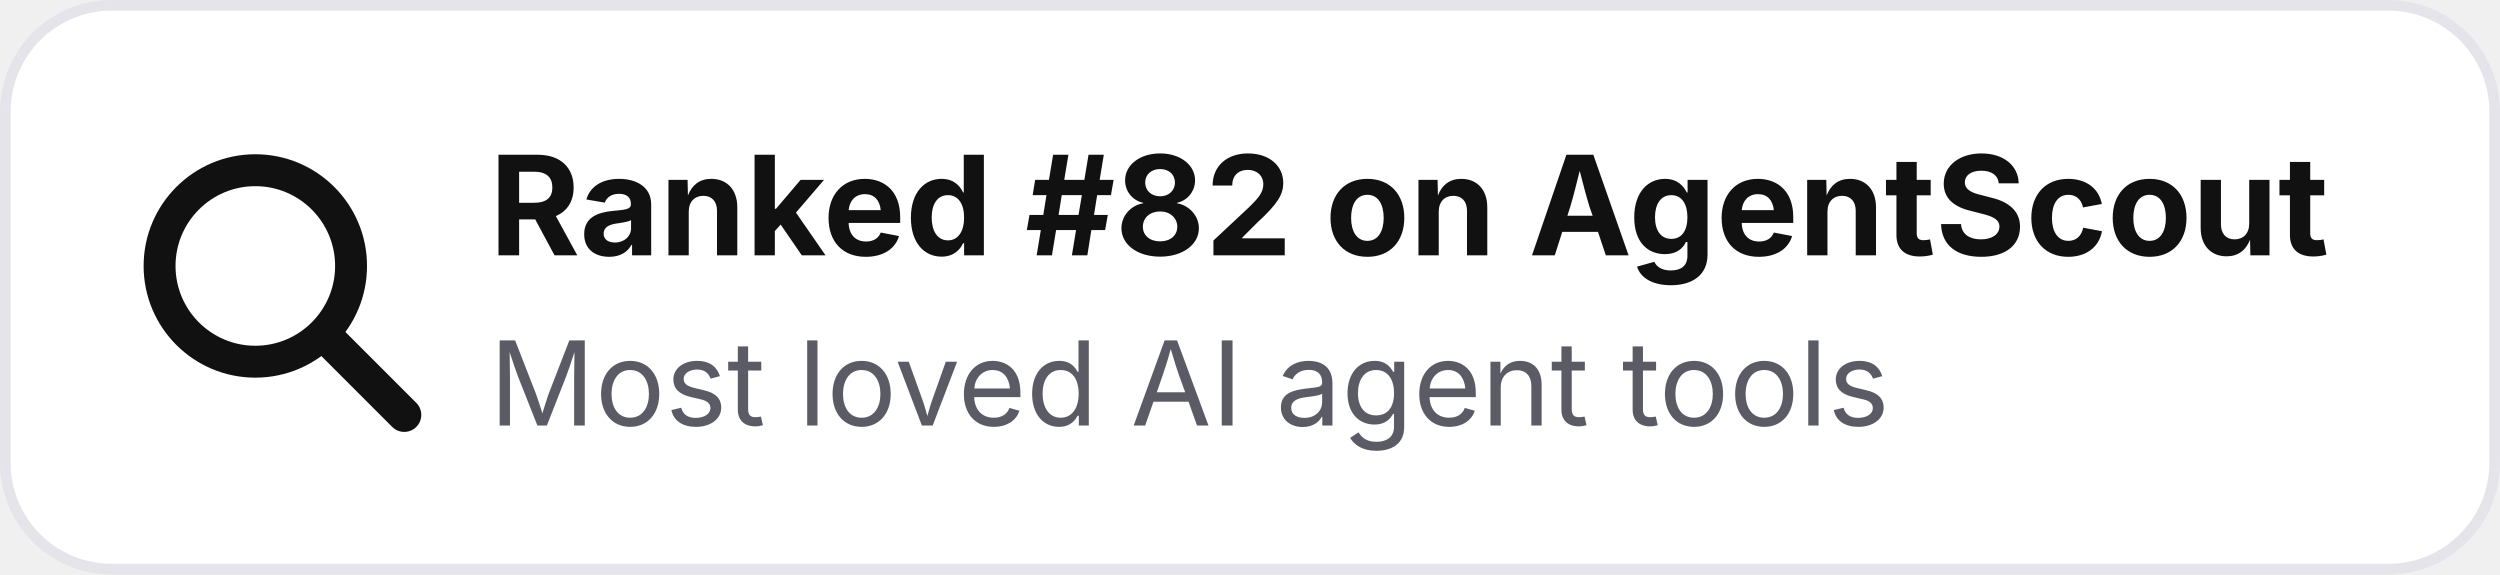
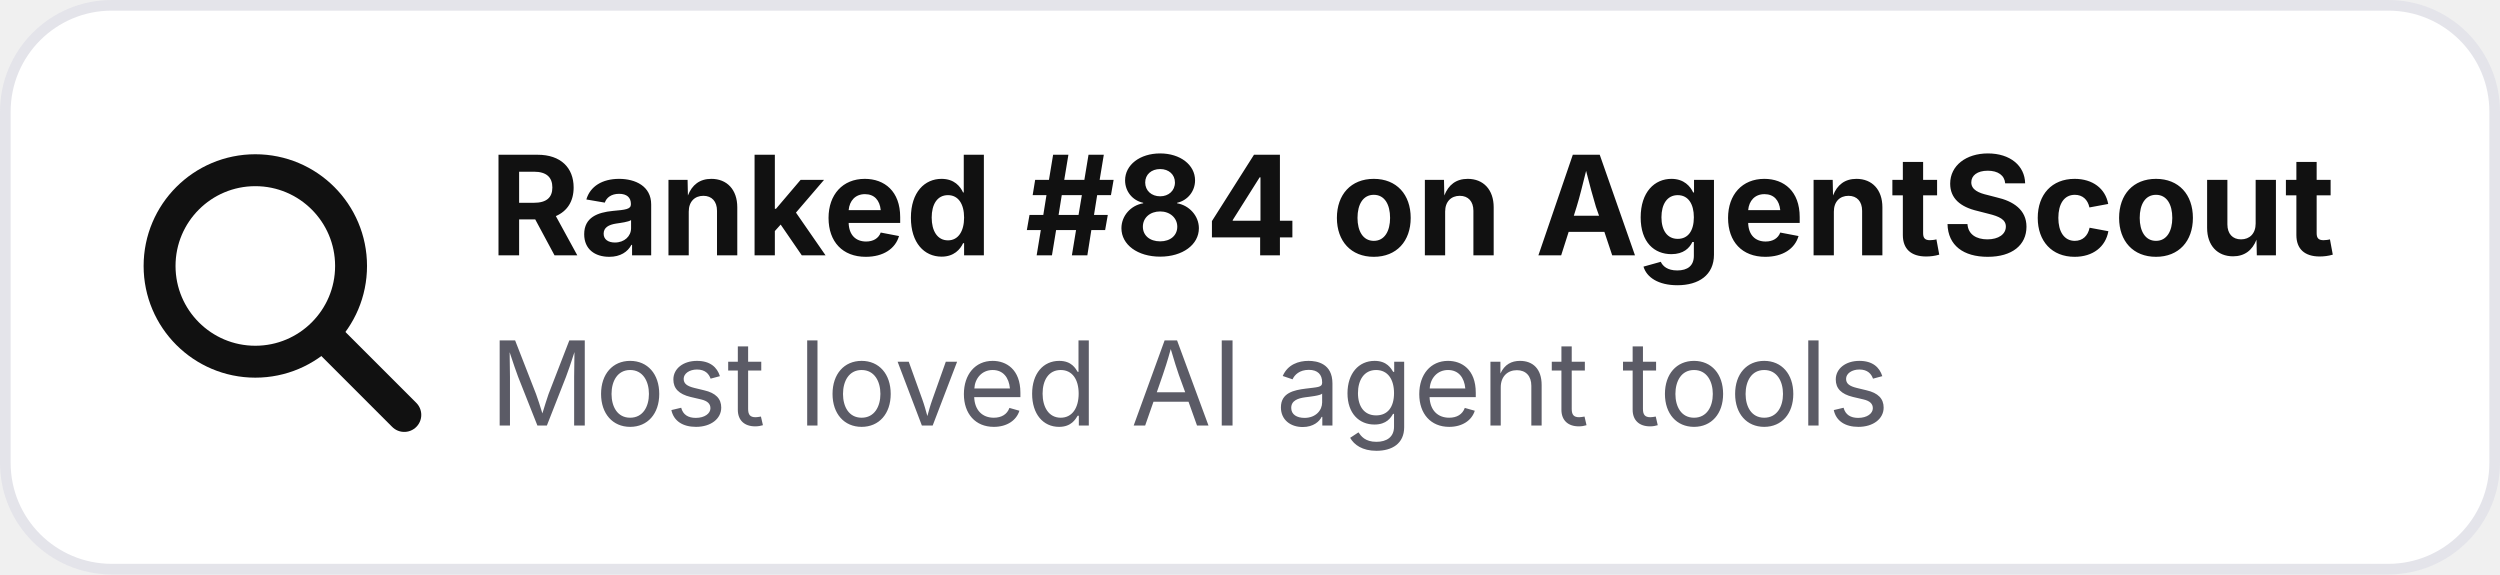
- <svg xmlns="http://www.w3.org/2000/svg" width="235" height="54" viewBox="0 0 235 54" role="img" aria-label="Ranked #82 on AgentScout">
+ <svg xmlns="http://www.w3.org/2000/svg" width="235" height="54" viewBox="0 0 235 54" role="img" aria-label="Ranked #84 on AgentScout">
  <rect x=".5" y=".5" width="234" height="53" rx="10" fill="#ffffff" stroke="#e4e4ea" />
  <circle cx="24" cy="25" r="9" fill="none" stroke="#111111" stroke-width="3" />
  <path d="M31 32l7 7" stroke="#111111" stroke-width="3.2" stroke-linecap="round" />
-   <text x="46" y="24" font-family="Inter,Segoe UI,Arial,sans-serif" font-size="13" font-weight="700" fill="#111111">Ranked #82 on AgentScout</text>
+   <text x="46" y="24" font-family="Inter,Segoe UI,Arial,sans-serif" font-size="13" font-weight="700" fill="#111111">Ranked #84 on AgentScout</text>
  <text x="46" y="40" font-family="Inter,Segoe UI,Arial,sans-serif" font-size="11" fill="#5b5b66">Most loved AI agent tools</text>
</svg>
